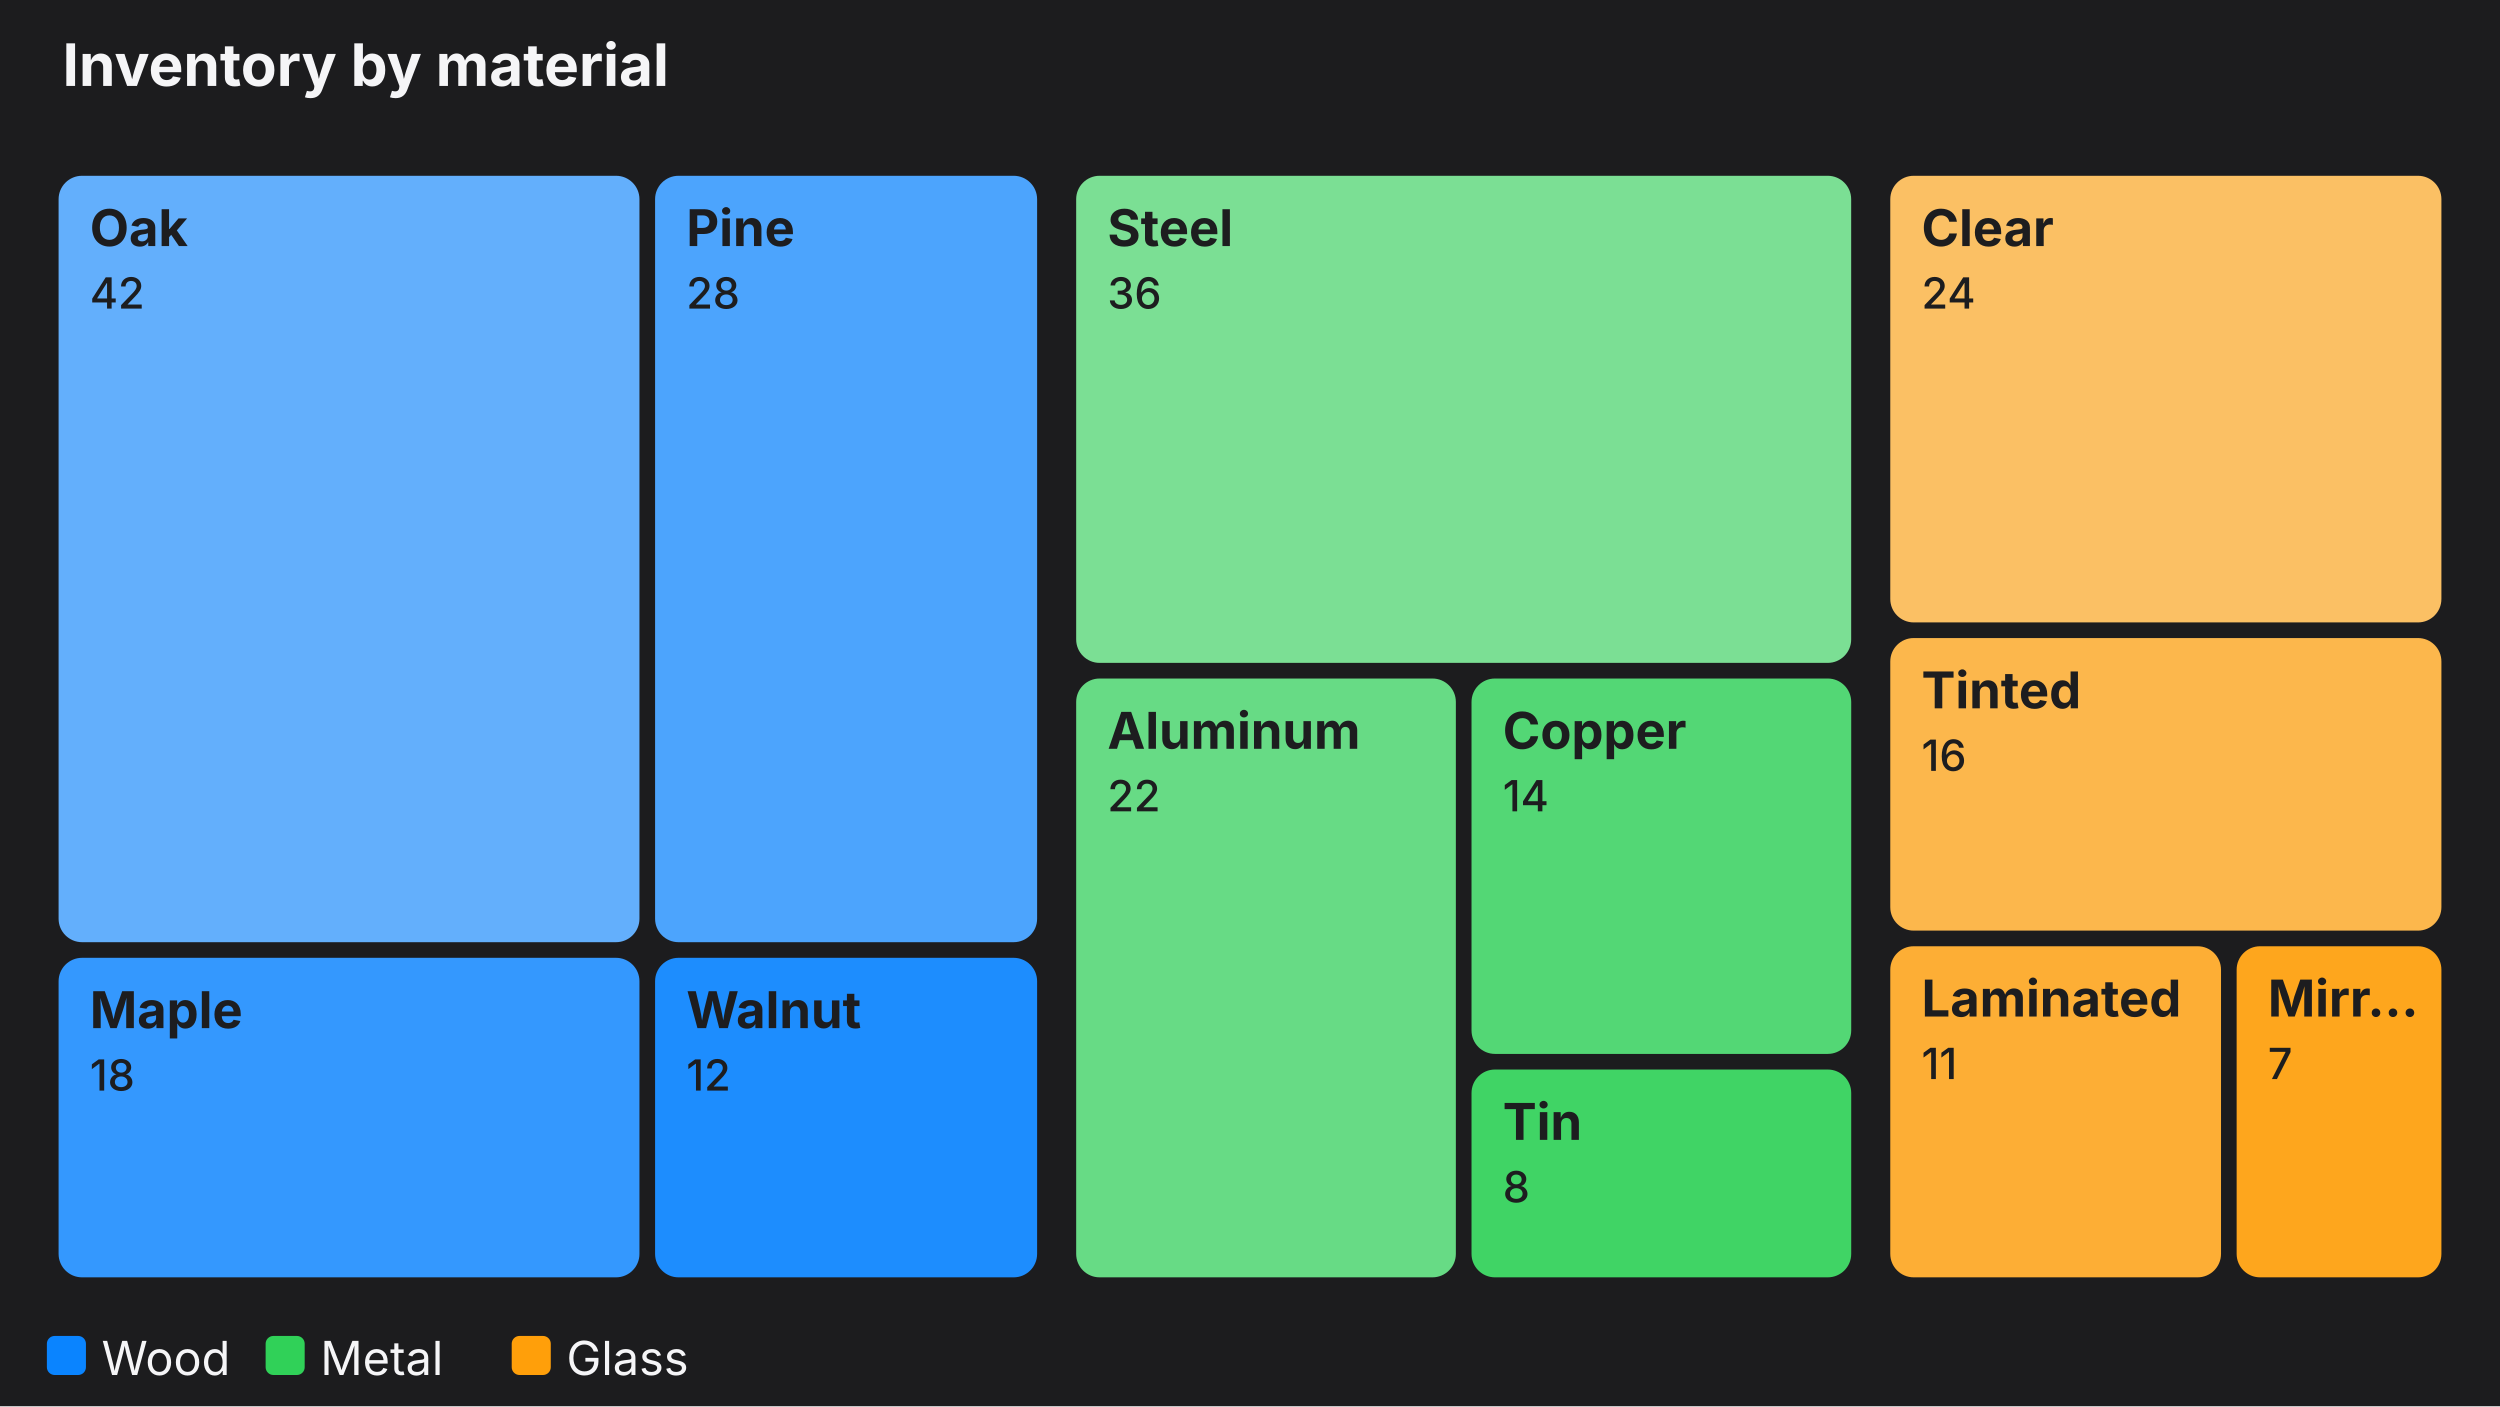
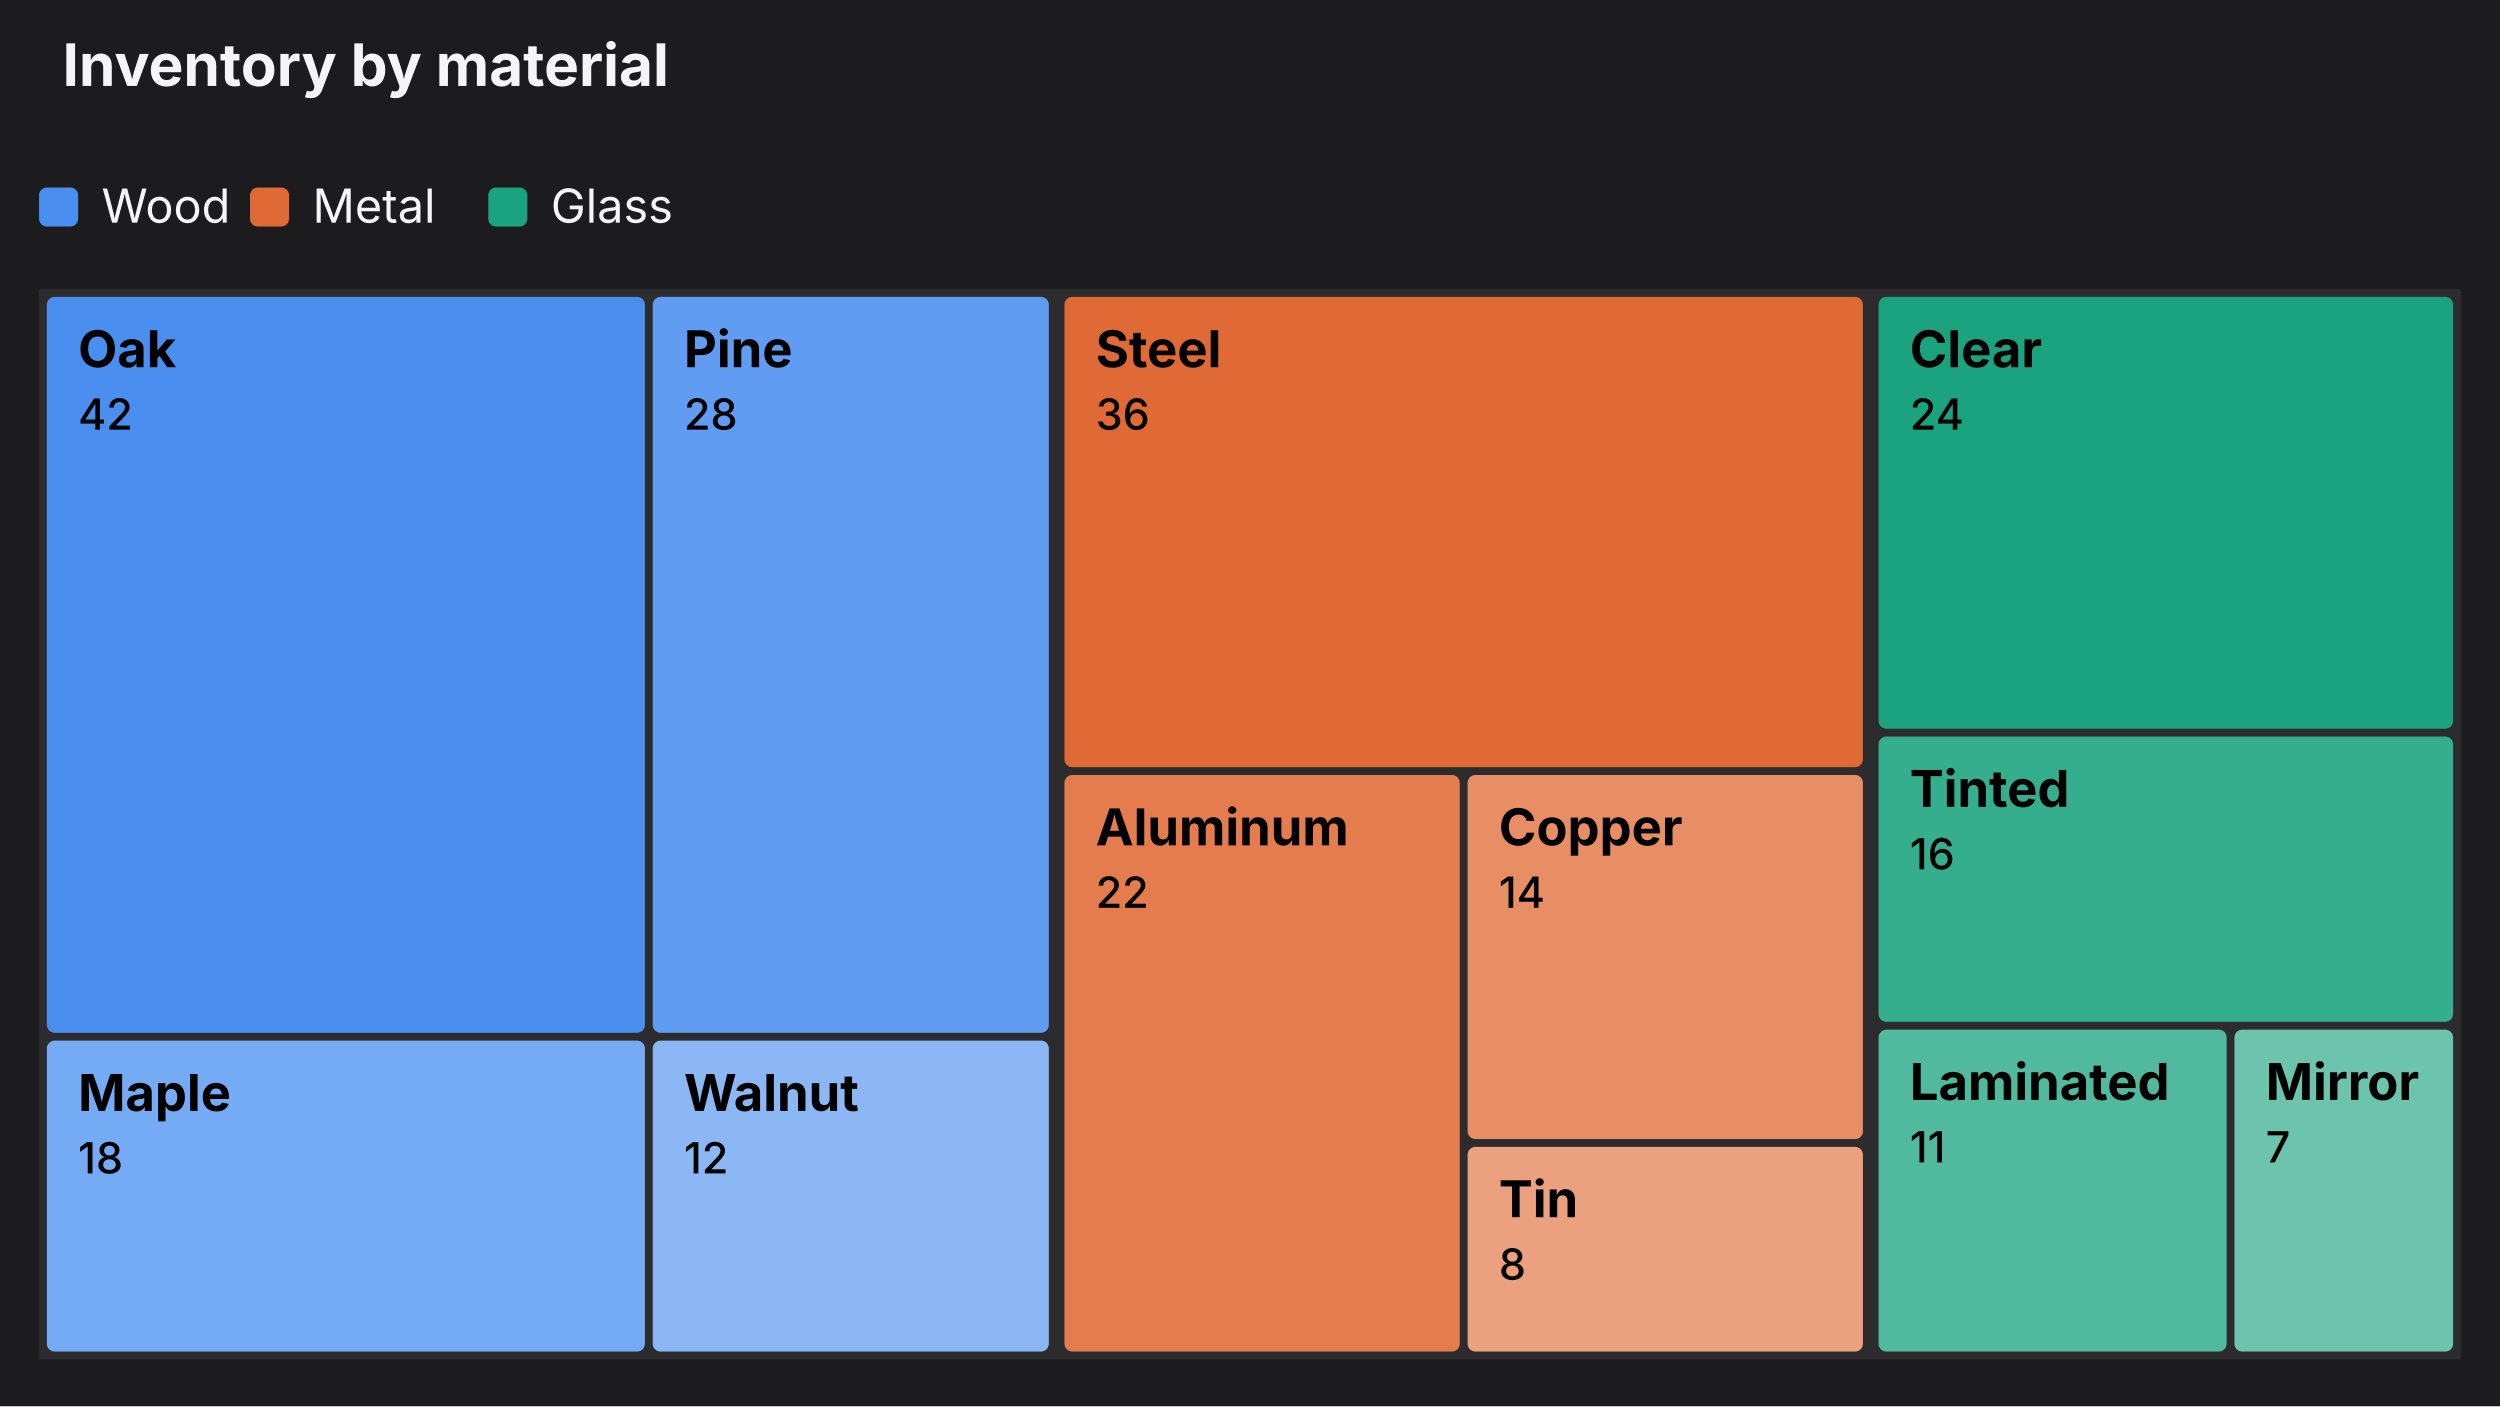
- <svg xmlns="http://www.w3.org/2000/svg" width="640" height="360" viewBox="0 0 640 360" role="img" aria-label="Wood, metal, and glass each hold several products, and oak is the largest tile." class="ck-chart" data-ck-type="treemap" data-ck-renderer="treemap" data-ck-id="ckw2spwc" style="color-scheme:dark;font-family:Inter, sans-serif;font-variant-numeric:tabular-nums;font-feature-settings:'tnum'">
+ <svg xmlns="http://www.w3.org/2000/svg" width="640" height="360" viewBox="0 0 640 360" role="img" aria-label="Wood, metal, and glass each hold several products, and oak is the largest tile." class="ck-chart" data-ck-type="treemap" data-ck-renderer="treemap" data-ck-id="ckw2spwc" style="color-scheme:dark;font-family:Inter, sans-serif;font-variant-numeric:tabular-nums;font-feature-settings:'tnum';--ck-font-family:Inter, sans-serif">
  <rect width="100%" height="100%" fill="#1c1c1e" data-ck-card="1" />
  <rect width="100%" height="100%" fill="transparent" />
  <text x="16" y="22" text-anchor="start" fill="#f5f5f7" font-size="15" font-weight="650">Inventory by material</text>
-   <rect x="15" y="45" width="148.7" height="196.2" rx="6" fill="#63affc" stroke="transparent" stroke-width="2" data-ck-name="Oak" data-ck-i="0" data-ck-mark="tile" aria-label="Oak: 42 · Wood" />
-   <text x="23" y="63" fill="#1d1d1f" font-size="13" font-weight="650">Oak</text>
-   <text x="23" y="79" fill="#1d1d1f" font-size="11" font-weight="500">42</text>
-   <rect x="167.7" y="45" width="97.8" height="196.2" rx="6" fill="#4ca4fd" stroke="transparent" stroke-width="2" data-ck-name="Pine" data-ck-i="1" data-ck-mark="tile" aria-label="Pine: 28 · Wood" />
-   <text x="175.7" y="63" fill="#1d1d1f" font-size="13" font-weight="650">Pine</text>
-   <text x="175.7" y="79" fill="#1d1d1f" font-size="11" font-weight="500">28</text>
-   <rect x="15" y="245.2" width="148.7" height="81.8" rx="6" fill="#3498fe" stroke="transparent" stroke-width="2" data-ck-name="Maple" data-ck-i="2" data-ck-mark="tile" aria-label="Maple: 18 · Wood" />
-   <text x="23" y="263.2" fill="#1d1d1f" font-size="13" font-weight="650">Maple</text>
-   <text x="23" y="279.2" fill="#1d1d1f" font-size="11" font-weight="500">18</text>
-   <rect x="167.7" y="245.2" width="97.8" height="81.8" rx="6" fill="#1d8dfe" stroke="transparent" stroke-width="2" data-ck-name="Walnut" data-ck-i="3" data-ck-mark="tile" aria-label="Walnut: 12 · Wood" />
-   <text x="175.7" y="263.2" fill="#1d1d1f" font-size="13" font-weight="650">Walnut</text>
-   <text x="175.7" y="279.2" fill="#1d1d1f" font-size="11" font-weight="500">12</text>
-   <rect x="275.5" y="45" width="198.4" height="124.7" rx="6" fill="#7bdf94" stroke="transparent" stroke-width="2" data-ck-name="Steel" data-ck-i="0" data-ck-mark="tile" aria-label="Steel: 36 · Metal" />
-   <text x="283.5" y="63" fill="#1d1d1f" font-size="13" font-weight="650">Steel</text>
-   <text x="283.5" y="79" fill="#1d1d1f" font-size="11" font-weight="500">36</text>
-   <rect x="275.5" y="173.7" width="97.2" height="153.3" rx="6" fill="#67db85" stroke="transparent" stroke-width="2" data-ck-name="Aluminum" data-ck-i="1" data-ck-mark="tile" aria-label="Aluminum: 22 · Metal" />
-   <text x="283.5" y="191.7" fill="#1d1d1f" font-size="13" font-weight="650">Aluminum</text>
-   <text x="283.5" y="207.7" fill="#1d1d1f" font-size="11" font-weight="500">22</text>
-   <rect x="376.71" y="173.7" width="97.2" height="96.1" rx="6" fill="#53d775" stroke="transparent" stroke-width="2" data-ck-name="Copper" data-ck-i="2" data-ck-mark="tile" aria-label="Copper: 14 · Metal" />
-   <text x="384.71" y="191.7" fill="#1d1d1f" font-size="13" font-weight="650">Copper</text>
-   <text x="384.71" y="207.7" fill="#1d1d1f" font-size="11" font-weight="500">14</text>
-   <rect x="376.71" y="273.8" width="97.2" height="53.2" rx="6" fill="#40d465" stroke="transparent" stroke-width="2" data-ck-name="Tin" data-ck-i="3" data-ck-mark="tile" aria-label="Tin: 8 · Metal" />
-   <text x="384.71" y="291.8" fill="#1d1d1f" font-size="13" font-weight="650">Tin</text>
-   <text x="384.71" y="307.8" fill="#1d1d1f" font-size="11" font-weight="500">8</text>
-   <rect x="483.91" y="45" width="141.09" height="114.34" rx="6" fill="#fbc064" stroke="transparent" stroke-width="2" data-ck-name="Clear" data-ck-i="0" data-ck-mark="tile" aria-label="Clear: 24 · Glass" />
-   <text x="491.91" y="63" fill="#1d1d1f" font-size="13" font-weight="650">Clear</text>
-   <text x="491.91" y="79" fill="#1d1d1f" font-size="11" font-weight="500">24</text>
-   <rect x="483.91" y="163.34" width="141.09" height="74.9" rx="6" fill="#fcb74c" stroke="transparent" stroke-width="2" data-ck-name="Tinted" data-ck-i="1" data-ck-mark="tile" aria-label="Tinted: 16 · Glass" />
-   <text x="491.91" y="181.34" fill="#1d1d1f" font-size="13" font-weight="650">Tinted</text>
-   <text x="491.91" y="197.34" fill="#1d1d1f" font-size="11" font-weight="500">16</text>
-   <rect x="483.91" y="242.24" width="84.67" height="84.76" rx="6" fill="#fdae35" stroke="transparent" stroke-width="2" data-ck-name="Laminated" data-ck-i="2" data-ck-mark="tile" aria-label="Laminated: 11 · Glass" />
-   <text x="491.91" y="260.24" fill="#1d1d1f" font-size="13" font-weight="650">Laminated</text>
-   <text x="491.91" y="276.24" fill="#1d1d1f" font-size="11" font-weight="500">11</text>
-   <rect x="572.58" y="242.24" width="52.42" height="84.76" rx="6" fill="#fea61d" stroke="transparent" stroke-width="2" data-ck-name="Mirror" data-ck-i="3" data-ck-mark="tile" aria-label="Mirror: 7 · Glass" />
-   <text x="580.58" y="260.24" fill="#1d1d1f" font-size="13" font-weight="650">Mirr…</text>
-   <text x="580.58" y="276.24" fill="#1d1d1f" font-size="11" font-weight="500">7</text>
-   <rect x="12" y="342" width="10" height="10" rx="2" fill="#0a84ff" />
-   <text x="26" y="352" fill="#f5f5f7" font-size="12">Wood</text>
-   <rect x="68" y="342" width="10" height="10" rx="2" fill="#30d158" />
-   <text x="82" y="352" fill="#f5f5f7" font-size="12">Metal</text>
-   <rect x="131" y="342" width="10" height="10" rx="2" fill="#ff9f0a" />
-   <text x="145" y="352" fill="#f5f5f7" font-size="12">Glass</text>
+   <rect x="10" y="74" width="620" height="274" fill="#2c2c2e" />
+   <rect x="12" y="76" width="153.1" height="188.4" rx="2" fill="#4a8ff0" data-ck-name="Oak" data-ck-i="0" data-ck-mark="tile" aria-label="Oak: 42 · Wood" />
+   <text x="20" y="94" fill="#000000" font-size="13" font-weight="650">Oak</text>
+   <text x="20" y="110" fill="#000000" font-size="11" font-weight="500">42</text>
+   <rect x="167.1" y="76" width="101.4" height="188.4" rx="2" fill="#609cf2" data-ck-name="Pine" data-ck-i="1" data-ck-mark="tile" aria-label="Pine: 28 · Wood" />
+   <text x="175.1" y="94" fill="#000000" font-size="13" font-weight="650">Pine</text>
+   <text x="175.1" y="110" fill="#000000" font-size="11" font-weight="500">28</text>
+   <rect x="12" y="266.4" width="153.1" height="79.6" rx="2" fill="#75aaf4" data-ck-name="Maple" data-ck-i="2" data-ck-mark="tile" aria-label="Maple: 18 · Wood" />
+   <text x="20" y="284.4" fill="#000000" font-size="13" font-weight="650">Maple</text>
+   <text x="20" y="300.4" fill="#000000" font-size="11" font-weight="500">18</text>
+   <rect x="167.1" y="266.4" width="101.4" height="79.6" rx="2" fill="#8bb7f5" data-ck-name="Walnut" data-ck-i="3" data-ck-mark="tile" aria-label="Walnut: 12 · Wood" />
+   <text x="175.1" y="284.4" fill="#000000" font-size="13" font-weight="650">Walnut</text>
+   <text x="175.1" y="300.4" fill="#000000" font-size="11" font-weight="500">12</text>
+   <rect x="272.5" y="76" width="204.4" height="120.4" rx="2" fill="#e06a35" data-ck-name="Steel" data-ck-i="0" data-ck-mark="tile" aria-label="Steel: 36 · Metal" />
+   <text x="280.5" y="94" fill="#000000" font-size="13" font-weight="650">Steel</text>
+   <text x="280.5" y="110" fill="#000000" font-size="11" font-weight="500">36</text>
+   <rect x="272.5" y="198.4" width="101.2" height="147.6" rx="2" fill="#e47c4d" data-ck-name="Aluminum" data-ck-i="1" data-ck-mark="tile" aria-label="Aluminum: 22 · Metal" />
+   <text x="280.5" y="216.4" fill="#000000" font-size="13" font-weight="650">Aluminum</text>
+   <text x="280.5" y="232.4" fill="#000000" font-size="11" font-weight="500">22</text>
+   <rect x="375.71" y="198.4" width="101.2" height="93.2" rx="2" fill="#e78e65" data-ck-name="Copper" data-ck-i="2" data-ck-mark="tile" aria-label="Copper: 14 · Metal" />
+   <text x="383.71" y="216.4" fill="#000000" font-size="13" font-weight="650">Copper</text>
+   <text x="383.71" y="232.4" fill="#000000" font-size="11" font-weight="500">14</text>
+   <rect x="375.71" y="293.6" width="101.2" height="52.4" rx="2" fill="#eba07e" data-ck-name="Tin" data-ck-i="3" data-ck-mark="tile" aria-label="Tin: 8 · Metal" />
+   <text x="383.71" y="311.6" fill="#000000" font-size="13" font-weight="650">Tin</text>
+   <text x="383.71" y="327.6" fill="#000000" font-size="11" font-weight="500">8</text>
+   <rect x="480.91" y="76" width="147.09" height="110.55" rx="2" fill="#1aa37e" data-ck-name="Clear" data-ck-i="0" data-ck-mark="tile" aria-label="Clear: 24 · Glass" />
+   <text x="488.91" y="94" fill="#000000" font-size="13" font-weight="650">Clear</text>
+   <text x="488.91" y="110" fill="#000000" font-size="11" font-weight="500">24</text>
+   <rect x="480.91" y="188.55" width="147.09" height="73.03" rx="2" fill="#35ae8d" data-ck-name="Tinted" data-ck-i="1" data-ck-mark="tile" aria-label="Tinted: 16 · Glass" />
+   <text x="488.91" y="206.55" fill="#000000" font-size="13" font-weight="650">Tinted</text>
+   <text x="488.91" y="222.55" fill="#000000" font-size="11" font-weight="500">16</text>
+   <rect x="480.91" y="263.59" width="89.11" height="82.41" rx="2" fill="#51b99d" data-ck-name="Laminated" data-ck-i="2" data-ck-mark="tile" aria-label="Laminated: 11 · Glass" />
+   <text x="488.91" y="281.59" fill="#000000" font-size="13" font-weight="650">Laminated</text>
+   <text x="488.91" y="297.59" fill="#000000" font-size="11" font-weight="500">11</text>
+   <rect x="572.02" y="263.59" width="55.98" height="82.41" rx="2" fill="#6cc4ac" data-ck-name="Mirror" data-ck-i="3" data-ck-mark="tile" aria-label="Mirror: 7 · Glass" />
+   <text x="580.02" y="281.59" fill="#000000" font-size="13" font-weight="650">Mirror</text>
+   <text x="580.02" y="297.59" fill="#000000" font-size="11" font-weight="500">7</text>
+   <g data-ck-legend="top" data-ck-legend-align="start" data-ck-legend-orient="horizontal" data-ck-legend-anchor="top-left" data-ck-legend-at="0">
+     <rect data-ck-legend-plate="1" x="4" y="44" width="632" height="24" rx="6" fill="transparent" />
+     <g data-ck-legend-row="0">
+       <rect x="10" y="48" width="10" height="10" rx="2" fill="#4a8ff0" />
+       <text x="26" y="57" fill="#f5f5f7" font-size="12">Wood</text>
+       <rect x="64" y="48" width="10" height="10" rx="2" fill="#e06a35" />
+       <text x="80" y="57" fill="#f5f5f7" font-size="12">Metal</text>
+       <rect x="125" y="48" width="10" height="10" rx="2" fill="#1aa37e" />
+       <text x="141" y="57" fill="#f5f5f7" font-size="12">Glass</text>
+     </g>
+   </g>
</svg>
